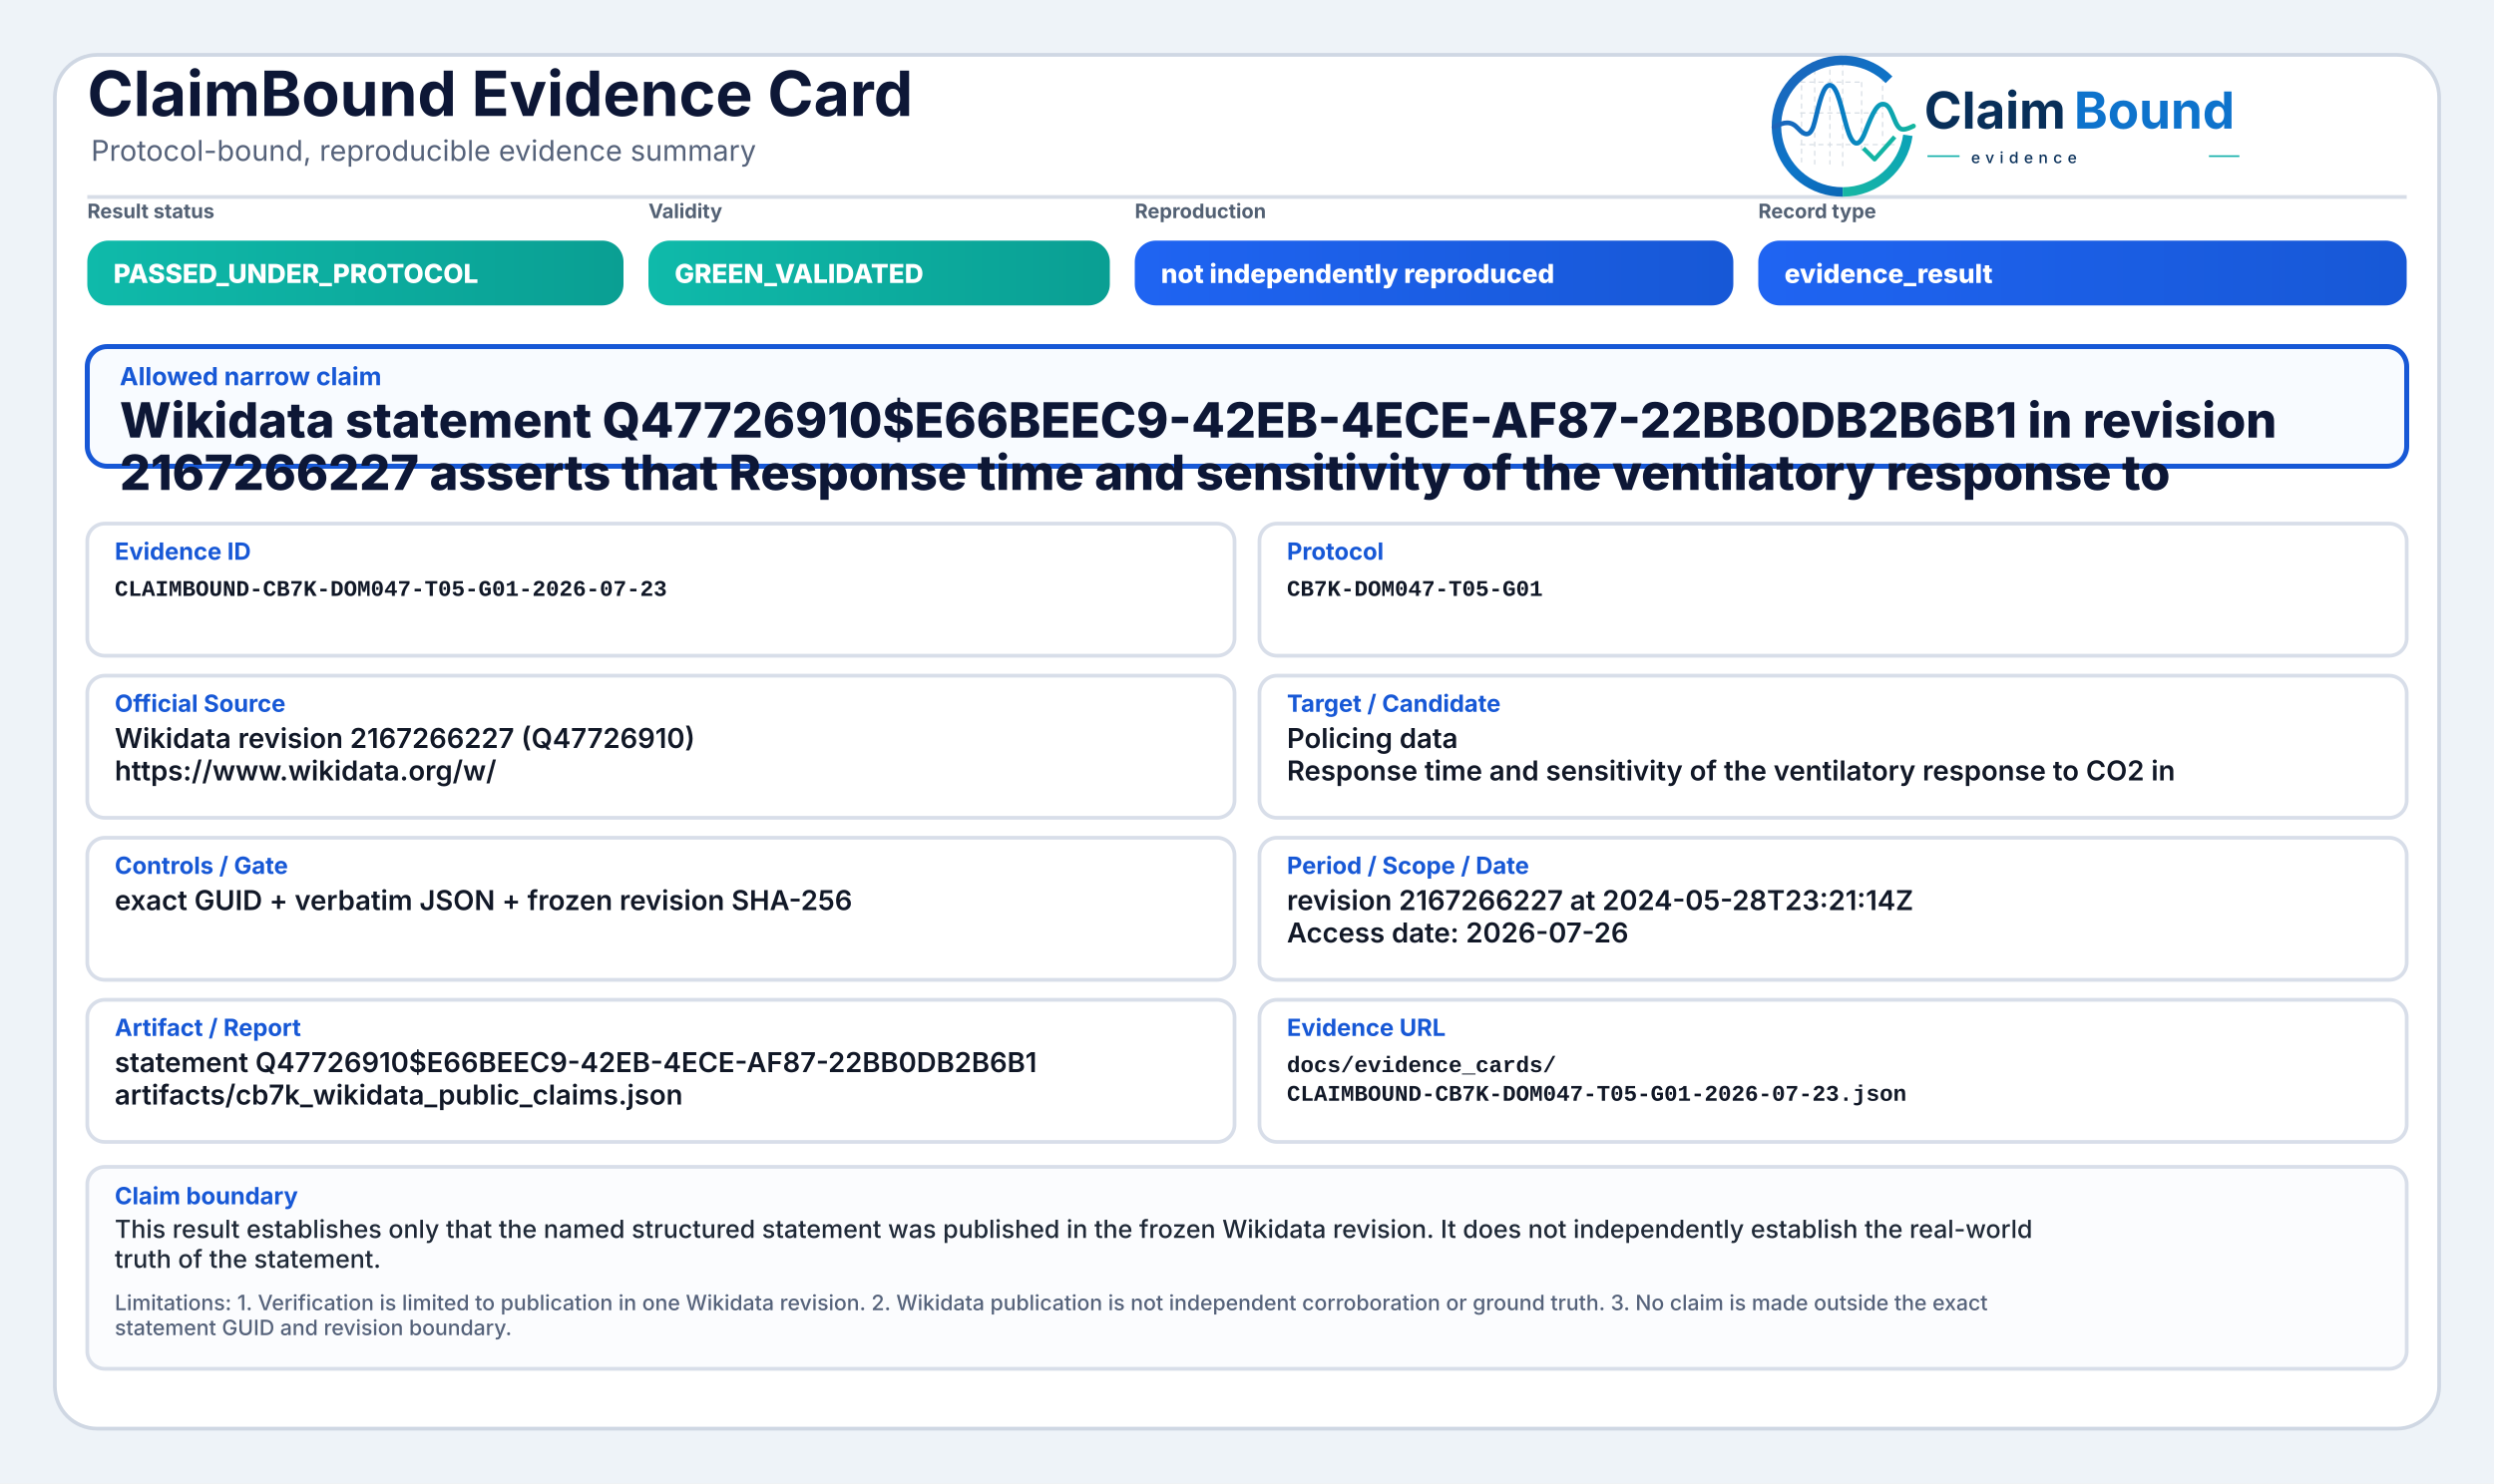
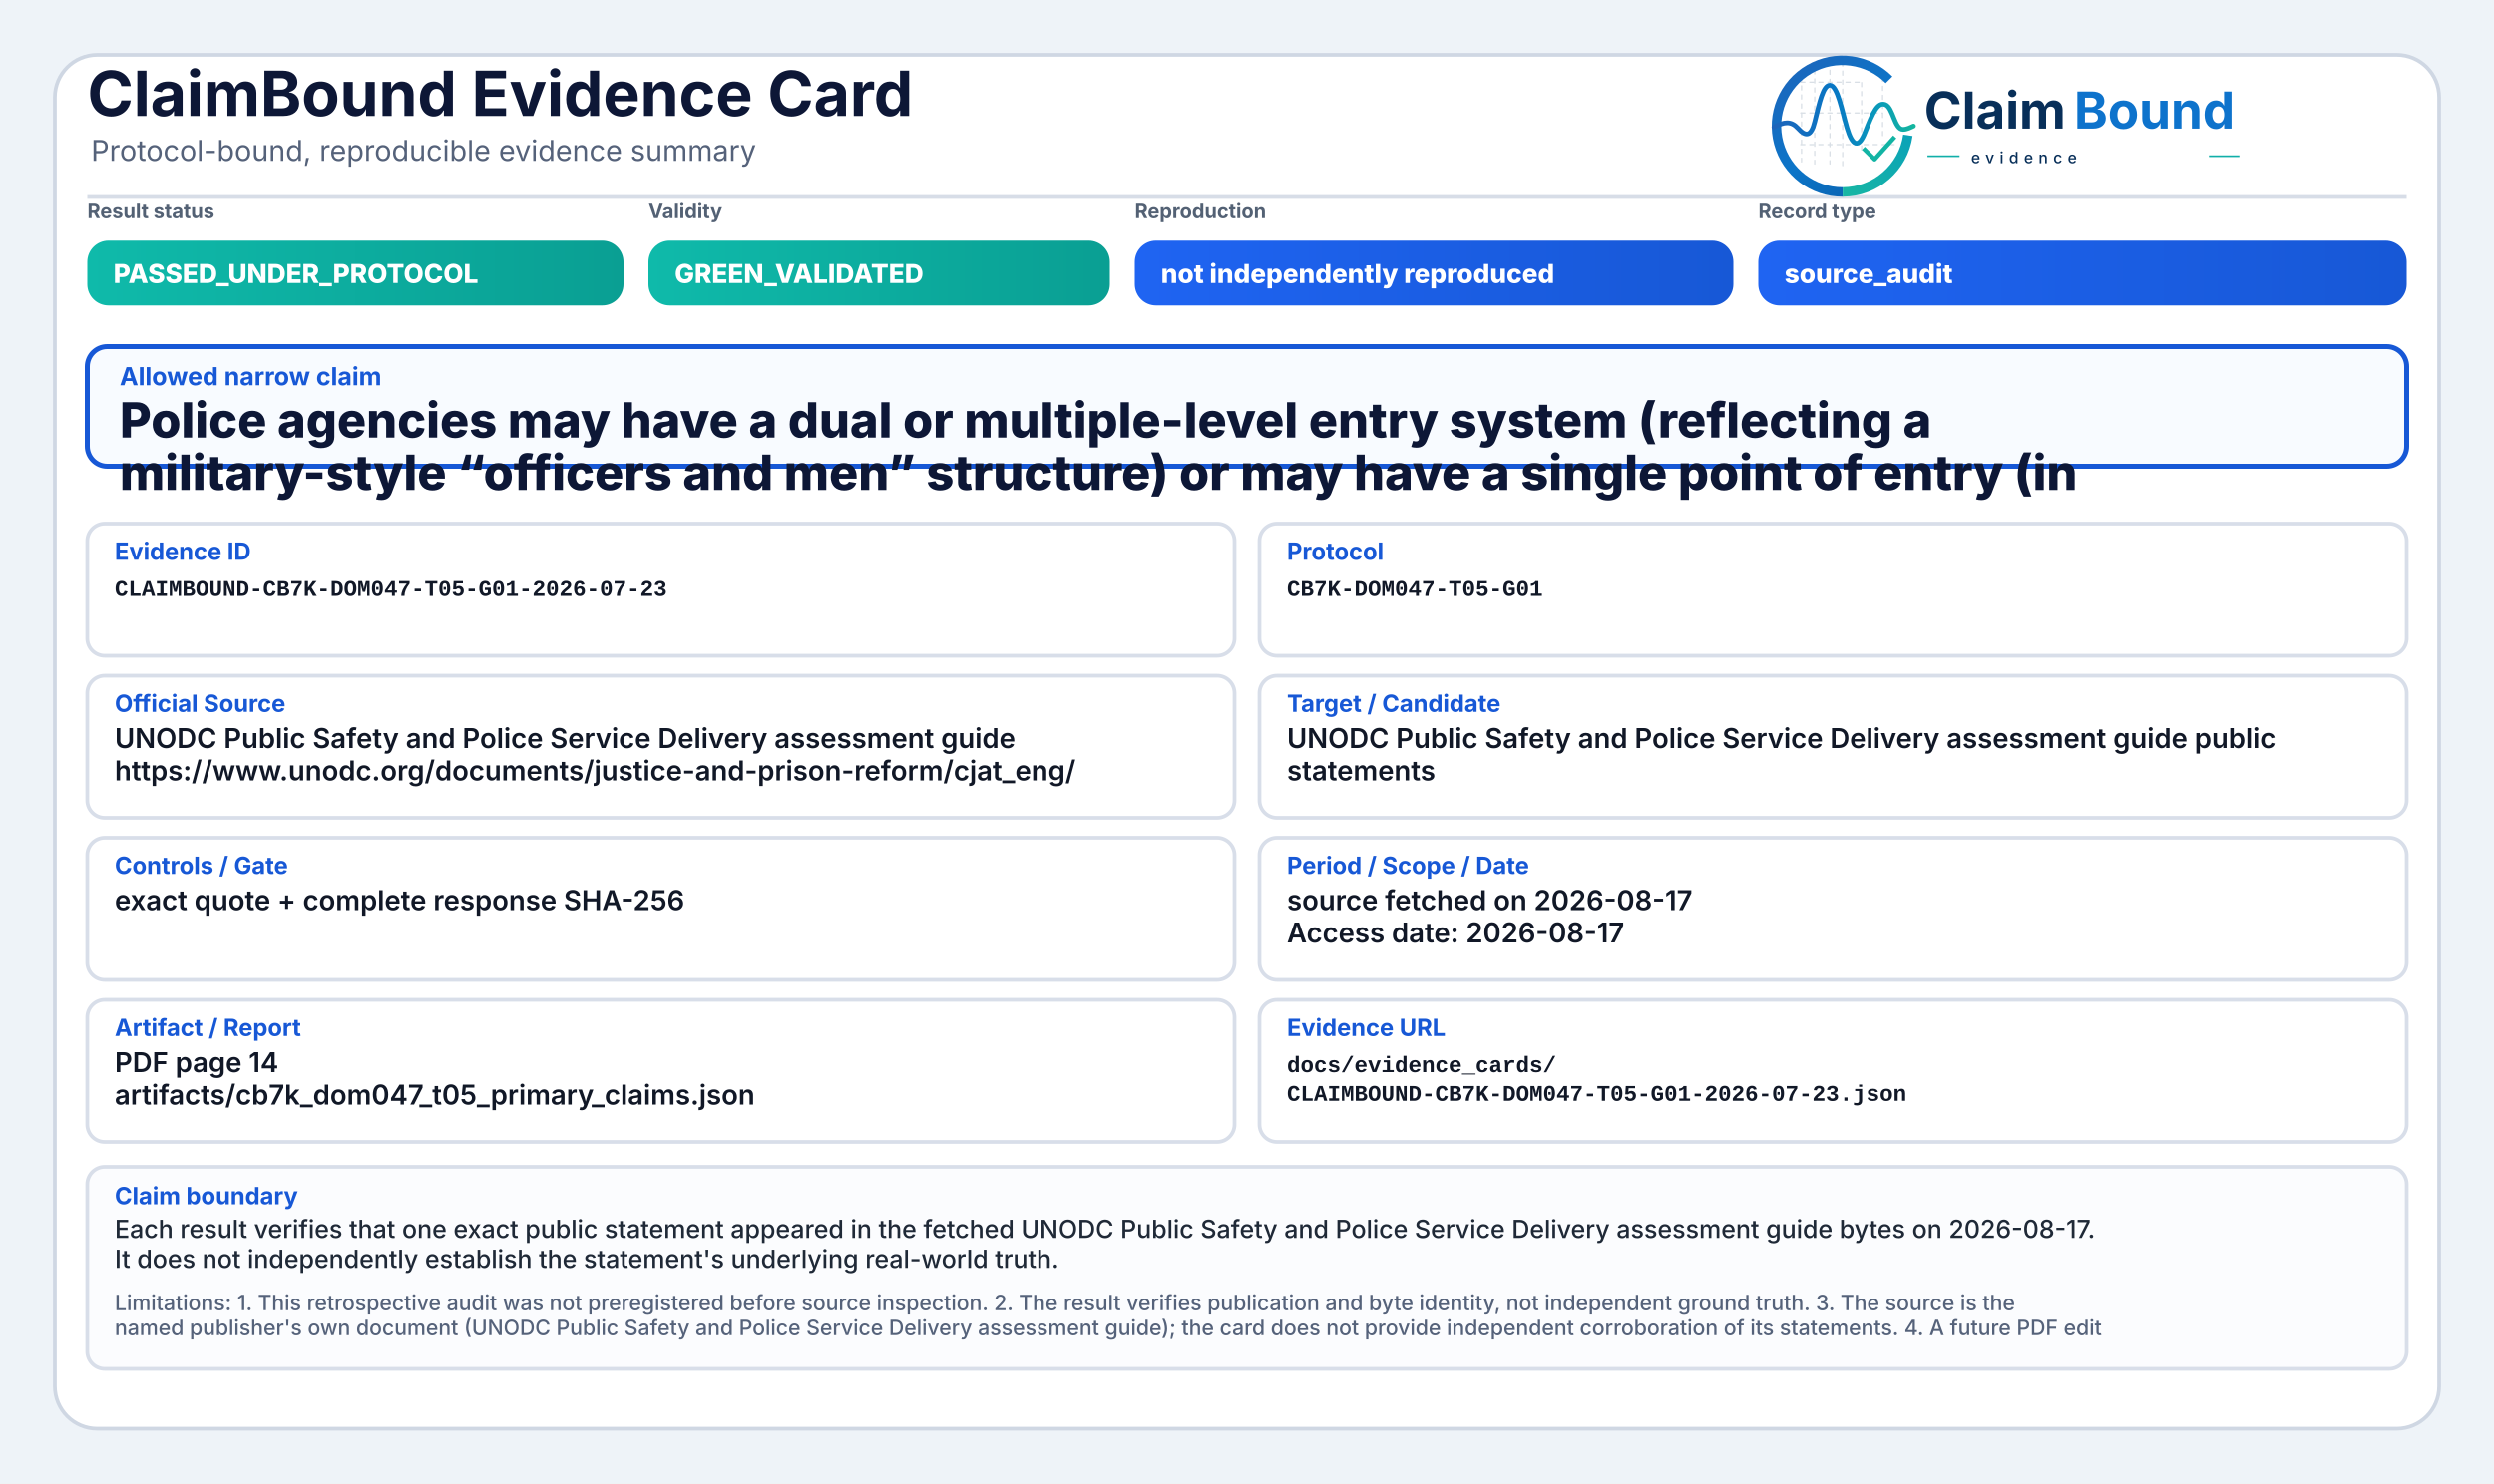
<svg xmlns="http://www.w3.org/2000/svg" width="2000" height="1190" viewBox="0 0 2000 1190" role="img" aria-label="ClaimBound Evidence Card">
  <defs>
    <linearGradient id="greenGrad" x1="0" y1="0" x2="1" y2="0">
      <stop offset="0%" stop-color="#0fbaaa" />
      <stop offset="100%" stop-color="#0a9f93" />
    </linearGradient>
    <linearGradient id="yellowGrad" x1="0" y1="0" x2="1" y2="0">
      <stop offset="0%" stop-color="#fbbf24" />
      <stop offset="100%" stop-color="#d97706" />
    </linearGradient>
    <linearGradient id="amberGrad" x1="0" y1="0" x2="1" y2="0">
      <stop offset="0%" stop-color="#f97316" />
      <stop offset="100%" stop-color="#c2410c" />
    </linearGradient>
    <linearGradient id="redGrad" x1="0" y1="0" x2="1" y2="0">
      <stop offset="0%" stop-color="#ef4444" />
      <stop offset="100%" stop-color="#b91c1c" />
    </linearGradient>
    <linearGradient id="grayGrad" x1="0" y1="0" x2="1" y2="0">
      <stop offset="0%" stop-color="#64748b" />
      <stop offset="100%" stop-color="#475569" />
    </linearGradient>
    <linearGradient id="blueGrad" x1="0" y1="0" x2="1" y2="0">
      <stop offset="0%" stop-color="#1f64f2" />
      <stop offset="100%" stop-color="#1758d6" />
    </linearGradient>
    <linearGradient id="logoRingBlue" x1="73" y1="453" x2="348" y2="793" gradientUnits="userSpaceOnUse">
      <stop offset="0" stop-color="#1E64BA" />
      <stop offset="0.55" stop-color="#0C75C8" />
      <stop offset="1" stop-color="#0A5FAB" />
    </linearGradient>
    <linearGradient id="logoRingTeal" x1="221" y1="792" x2="403" y2="594" gradientUnits="userSpaceOnUse">
      <stop offset="0" stop-color="#18B7A3" />
      <stop offset="1" stop-color="#089EBC" />
    </linearGradient>
    <linearGradient id="logoSignalGradient" x1="61" y1="628" x2="404" y2="628" gradientUnits="userSpaceOnUse">
      <stop offset="0" stop-color="#1E64BA" />
      <stop offset="0.43" stop-color="#0877C4" />
      <stop offset="0.72" stop-color="#0A97BB" />
      <stop offset="1" stop-color="#14B69E" />
    </linearGradient>
  </defs>
  <rect x="0" y="0" width="2000" height="1190" fill="#eef3f8" />
  <rect x="44" y="44" width="1912" height="1102" rx="34" fill="#ffffff" stroke="#cfd7e3" stroke-width="3" />
  <path d="M70 158 H1930" stroke="#d7dde7" stroke-width="3" />
  <text x="70" y="93" font-family="Inter, Segoe UI, Arial, sans-serif" font-size="50" font-weight="750" fill="#0d1736">ClaimBound Evidence Card</text>
  <text x="73" y="129" font-family="Inter, Segoe UI, Arial, sans-serif" font-size="23" font-weight="400" fill="#55627a">Protocol-bound, reproducible evidence summary</text>
  <g aria-label="ClaimBound evidence logo" transform="translate(1415,52) scale(0.33) translate(-40,-478)">
    <g stroke-linecap="butt" stroke-linejoin="round">
      <g stroke="#CBD3DC" stroke-width="3.2" stroke-linecap="round" stroke-dasharray="10 12" opacity="0.72">
        <path d="M130 507V714" />
        <path d="M162 490V719" />
        <path d="M199 491V719" />
        <path d="M230 471V726" />
        <path d="M276 521V690" />
        <path d="M327 508V650" />
        <path d="M128 520H277" />
        <path d="M128 595H327" />
        <path d="M128 672H355" />
      </g>
      <path d="M342.6 514.3A160 160 0 1 0 230 787" fill="none" stroke="url(#logoRingBlue)" stroke-width="23" />
      <path d="M230 787A160 160 0 0 0 388.4 649.3" fill="none" stroke="url(#logoRingTeal)" stroke-width="23" />
      <path d="M63 629.5C87 616.4 104.3 613.6 121.2 632.2C140.7 653.8 153.4 651.6 162.1 616.2C173.8 568.5 182.5 527.5 198.9 527.5C217.5 527.5 228.4 590.6 240.3 630.8C253.4 675.4 268.6 682.8 284.6 641.5C303.5 592.9 315.2 567.6 333.7 574.7C352.6 582 355.7 635.1 376.6 634.9C386.2 634.8 394 630.4 402 626.8" fill="none" stroke="url(#logoSignalGradient)" stroke-width="11.5" stroke-linecap="round" />
      <path d="M284 684.5L307.5 707.7L353 657" fill="none" stroke="#12B4A4" stroke-width="10.5" stroke-linecap="square" />
    </g>
    <text x="428" y="633" font-family="Inter, Segoe UI, Arial, sans-serif" font-size="124" font-weight="750" fill="#082F59" text-rendering="geometricPrecision">Claim</text>
    <text x="792" y="633" font-family="Inter, Segoe UI, Arial, sans-serif" font-size="124" font-weight="750" fill="#0E73CC" text-rendering="geometricPrecision">Bound</text>
    <line x1="436" y1="700" x2="514" y2="700" stroke="#11AFA9" stroke-width="4" />
    <text x="542" y="717" font-family="Inter, Segoe UI, Arial, sans-serif" font-size="38" font-weight="500" letter-spacing="13" fill="#082F59">evidence</text>
    <line x1="1120" y1="700" x2="1194" y2="700" stroke="#11AFA9" stroke-width="4" />
  </g>
  <text x="70" y="175" font-family="Inter, Segoe UI, Arial, sans-serif" font-size="16" font-weight="650" fill="#536174">Result status</text>
  <rect x="70" y="193" width="430" height="52" rx="17" fill="url(#greenGrad)" />
  <text x="91" y="227" font-family="Inter, Segoe UI, Arial, sans-serif" font-size="21" font-weight="800" fill="#ffffff">PASSED_UNDER_PROTOCOL</text>
  <text x="520" y="175" font-family="Inter, Segoe UI, Arial, sans-serif" font-size="16" font-weight="650" fill="#536174">Validity</text>
  <rect x="520" y="193" width="370" height="52" rx="17" fill="url(#greenGrad)" />
  <text x="541" y="227" font-family="Inter, Segoe UI, Arial, sans-serif" font-size="21" font-weight="800" fill="#ffffff">GREEN_VALIDATED</text>
  <text x="910" y="175" font-family="Inter, Segoe UI, Arial, sans-serif" font-size="16" font-weight="650" fill="#536174">Reproduction</text>
  <rect x="910" y="193" width="480" height="52" rx="17" fill="url(#blueGrad)" />
  <text x="931" y="227" font-family="Inter, Segoe UI, Arial, sans-serif" font-size="21" font-weight="800" fill="#ffffff">not independently reproduced</text>
  <text x="1410" y="175" font-family="Inter, Segoe UI, Arial, sans-serif" font-size="16" font-weight="650" fill="#536174">Record type</text>
  <rect x="1410" y="193" width="520" height="52" rx="17" fill="url(#blueGrad)" />
-   <text x="1431" y="227" font-family="Inter, Segoe UI, Arial, sans-serif" font-size="21" font-weight="800" fill="#ffffff">evidence_result</text>
+   <text x="1431" y="227" font-family="Inter, Segoe UI, Arial, sans-serif" font-size="21" font-weight="800" fill="#ffffff">source_audit</text>
  <rect x="70" y="278" width="1860" height="96" rx="16" fill="#f8fbff" stroke="#1758d6" stroke-width="4" />
  <text x="96" y="309" font-family="Inter, Segoe UI, Arial, sans-serif" font-size="20" font-weight="750" fill="#1758d6">Allowed narrow claim</text>
-   <text x="96" y="351" font-family="Inter, Segoe UI, Arial, sans-serif" font-size="39" font-weight="800" fill="#0d1736">Wikidata statement Q47726910$E66BEEC9-42EB-4ECE-AF87-22BB0DB2B6B1 in revision</text>
-   <text x="96" y="393" font-family="Inter, Segoe UI, Arial, sans-serif" font-size="39" font-weight="800" fill="#0d1736">2167266227 asserts that Response time and sensitivity of the ventilatory response to</text>
+   <text x="96" y="351" font-family="Inter, Segoe UI, Arial, sans-serif" font-size="39" font-weight="800" fill="#0d1736">Police agencies may have a dual or multiple-level entry system (reflecting a</text>
+   <text x="96" y="393" font-family="Inter, Segoe UI, Arial, sans-serif" font-size="39" font-weight="800" fill="#0d1736">military-style “officers and men” structure) or may have a single point of entry (in</text>
  <rect x="70" y="420" width="920" height="106" rx="14" fill="#ffffff" stroke="#d8dee9" stroke-width="3" />
  <text x="92" y="449" font-family="Inter, Segoe UI, Arial, sans-serif" font-size="19" font-weight="750" fill="#1758d6">Evidence ID</text>
  <text x="92" y="478" font-family="SFMono-Regular, Consolas, Liberation Mono, monospace" font-size="18" font-weight="600" fill="#111827">CLAIMBOUND-CB7K-DOM047-T05-G01-2026-07-23</text>
  <rect x="1010" y="420" width="920" height="106" rx="14" fill="#ffffff" stroke="#d8dee9" stroke-width="3" />
  <text x="1032" y="449" font-family="Inter, Segoe UI, Arial, sans-serif" font-size="19" font-weight="750" fill="#1758d6">Protocol</text>
  <text x="1032" y="478" font-family="SFMono-Regular, Consolas, Liberation Mono, monospace" font-size="18" font-weight="600" fill="#111827">CB7K-DOM047-T05-G01</text>
  <rect x="70" y="542" width="920" height="114" rx="14" fill="#ffffff" stroke="#d8dee9" stroke-width="3" />
  <text x="92" y="571" font-family="Inter, Segoe UI, Arial, sans-serif" font-size="19" font-weight="750" fill="#1758d6">Official Source</text>
-   <text x="92" y="600" font-family="Inter, Segoe UI, Arial, sans-serif" font-size="22" font-weight="600" fill="#111827">Wikidata revision 2167266227 (Q47726910)</text>
-   <text x="92" y="626" font-family="Inter, Segoe UI, Arial, sans-serif" font-size="22" font-weight="600" fill="#111827">https://www.wikidata.org/w/</text>
+   <text x="92" y="600" font-family="Inter, Segoe UI, Arial, sans-serif" font-size="22" font-weight="600" fill="#111827">UNODC Public Safety and Police Service Delivery assessment guide</text>
+   <text x="92" y="626" font-family="Inter, Segoe UI, Arial, sans-serif" font-size="22" font-weight="600" fill="#111827">https://www.unodc.org/documents/justice-and-prison-reform/cjat_eng/</text>
  <rect x="1010" y="542" width="920" height="114" rx="14" fill="#ffffff" stroke="#d8dee9" stroke-width="3" />
  <text x="1032" y="571" font-family="Inter, Segoe UI, Arial, sans-serif" font-size="19" font-weight="750" fill="#1758d6">Target / Candidate</text>
-   <text x="1032" y="600" font-family="Inter, Segoe UI, Arial, sans-serif" font-size="22" font-weight="600" fill="#111827">Policing data</text>
-   <text x="1032" y="626" font-family="Inter, Segoe UI, Arial, sans-serif" font-size="22" font-weight="600" fill="#111827">Response time and sensitivity of the ventilatory response to CO2 in</text>
+   <text x="1032" y="600" font-family="Inter, Segoe UI, Arial, sans-serif" font-size="22" font-weight="600" fill="#111827">UNODC Public Safety and Police Service Delivery assessment guide public</text>
+   <text x="1032" y="626" font-family="Inter, Segoe UI, Arial, sans-serif" font-size="22" font-weight="600" fill="#111827">statements</text>
  <rect x="70" y="672" width="920" height="114" rx="14" fill="#ffffff" stroke="#d8dee9" stroke-width="3" />
  <text x="92" y="701" font-family="Inter, Segoe UI, Arial, sans-serif" font-size="19" font-weight="750" fill="#1758d6">Controls / Gate</text>
-   <text x="92" y="730" font-family="Inter, Segoe UI, Arial, sans-serif" font-size="22" font-weight="600" fill="#111827">exact GUID + verbatim JSON + frozen revision SHA-256</text>
+   <text x="92" y="730" font-family="Inter, Segoe UI, Arial, sans-serif" font-size="22" font-weight="600" fill="#111827">exact quote + complete response SHA-256</text>
  <rect x="1010" y="672" width="920" height="114" rx="14" fill="#ffffff" stroke="#d8dee9" stroke-width="3" />
  <text x="1032" y="701" font-family="Inter, Segoe UI, Arial, sans-serif" font-size="19" font-weight="750" fill="#1758d6">Period / Scope / Date</text>
-   <text x="1032" y="730" font-family="Inter, Segoe UI, Arial, sans-serif" font-size="22" font-weight="600" fill="#111827">revision 2167266227 at 2024-05-28T23:21:14Z</text>
-   <text x="1032" y="756" font-family="Inter, Segoe UI, Arial, sans-serif" font-size="22" font-weight="600" fill="#111827">Access date: 2026-07-26</text>
+   <text x="1032" y="730" font-family="Inter, Segoe UI, Arial, sans-serif" font-size="22" font-weight="600" fill="#111827">source fetched on 2026-08-17</text>
+   <text x="1032" y="756" font-family="Inter, Segoe UI, Arial, sans-serif" font-size="22" font-weight="600" fill="#111827">Access date: 2026-08-17</text>
  <rect x="70" y="802" width="920" height="114" rx="14" fill="#ffffff" stroke="#d8dee9" stroke-width="3" />
  <text x="92" y="831" font-family="Inter, Segoe UI, Arial, sans-serif" font-size="19" font-weight="750" fill="#1758d6">Artifact / Report</text>
-   <text x="92" y="860" font-family="Inter, Segoe UI, Arial, sans-serif" font-size="22" font-weight="600" fill="#111827">statement Q47726910$E66BEEC9-42EB-4ECE-AF87-22BB0DB2B6B1</text>
-   <text x="92" y="886" font-family="Inter, Segoe UI, Arial, sans-serif" font-size="22" font-weight="600" fill="#111827">artifacts/cb7k_wikidata_public_claims.json</text>
+   <text x="92" y="860" font-family="Inter, Segoe UI, Arial, sans-serif" font-size="22" font-weight="600" fill="#111827">PDF page 14</text>
+   <text x="92" y="886" font-family="Inter, Segoe UI, Arial, sans-serif" font-size="22" font-weight="600" fill="#111827">artifacts/cb7k_dom047_t05_primary_claims.json</text>
  <rect x="1010" y="802" width="920" height="114" rx="14" fill="#ffffff" stroke="#d8dee9" stroke-width="3" />
  <text x="1032" y="831" font-family="Inter, Segoe UI, Arial, sans-serif" font-size="19" font-weight="750" fill="#1758d6">Evidence URL</text>
  <text x="1032" y="860" font-family="SFMono-Regular, Consolas, Liberation Mono, monospace" font-size="18" font-weight="600" fill="#111827">docs/evidence_cards/</text>
  <text x="1032" y="883" font-family="SFMono-Regular, Consolas, Liberation Mono, monospace" font-size="18" font-weight="600" fill="#111827">CLAIMBOUND-CB7K-DOM047-T05-G01-2026-07-23.json</text>
  <rect x="70" y="936" width="1860" height="162" rx="14" fill="#fbfcfe" stroke="#d8dee9" stroke-width="3" />
  <text x="92" y="966" font-family="Inter, Segoe UI, Arial, sans-serif" font-size="19" font-weight="750" fill="#1758d6">Claim boundary</text>
-   <text x="92" y="993" font-family="Inter, Segoe UI, Arial, sans-serif" font-size="20" font-weight="500" fill="#1f2937">This result establishes only that the named structured statement was published in the frozen Wikidata revision. It does not independently establish the real-world</text>
-   <text x="92" y="1017" font-family="Inter, Segoe UI, Arial, sans-serif" font-size="20" font-weight="500" fill="#1f2937">truth of the statement.</text>
-   <text x="92" y="1051" font-family="Inter, Segoe UI, Arial, sans-serif" font-size="17" font-weight="500" fill="#55627a">Limitations: 1. Verification is limited to publication in one Wikidata revision. 2. Wikidata publication is not independent corroboration or ground truth. 3. No claim is made outside the exact</text>
-   <text x="92" y="1071" font-family="Inter, Segoe UI, Arial, sans-serif" font-size="17" font-weight="500" fill="#55627a">statement GUID and revision boundary.</text>
+   <text x="92" y="993" font-family="Inter, Segoe UI, Arial, sans-serif" font-size="20" font-weight="500" fill="#1f2937">Each result verifies that one exact public statement appeared in the fetched UNODC Public Safety and Police Service Delivery assessment guide bytes on 2026-08-17.</text>
+   <text x="92" y="1017" font-family="Inter, Segoe UI, Arial, sans-serif" font-size="20" font-weight="500" fill="#1f2937">It does not independently establish the statement's underlying real-world truth.</text>
+   <text x="92" y="1051" font-family="Inter, Segoe UI, Arial, sans-serif" font-size="17" font-weight="500" fill="#55627a">Limitations: 1. This retrospective audit was not preregistered before source inspection. 2. The result verifies publication and byte identity, not independent ground truth. 3. The source is the</text>
+   <text x="92" y="1071" font-family="Inter, Segoe UI, Arial, sans-serif" font-size="17" font-weight="500" fill="#55627a">named publisher's own document (UNODC Public Safety and Police Service Delivery assessment guide); the card does not provide independent corroboration of its statements. 4. A future PDF edit</text>
</svg>
